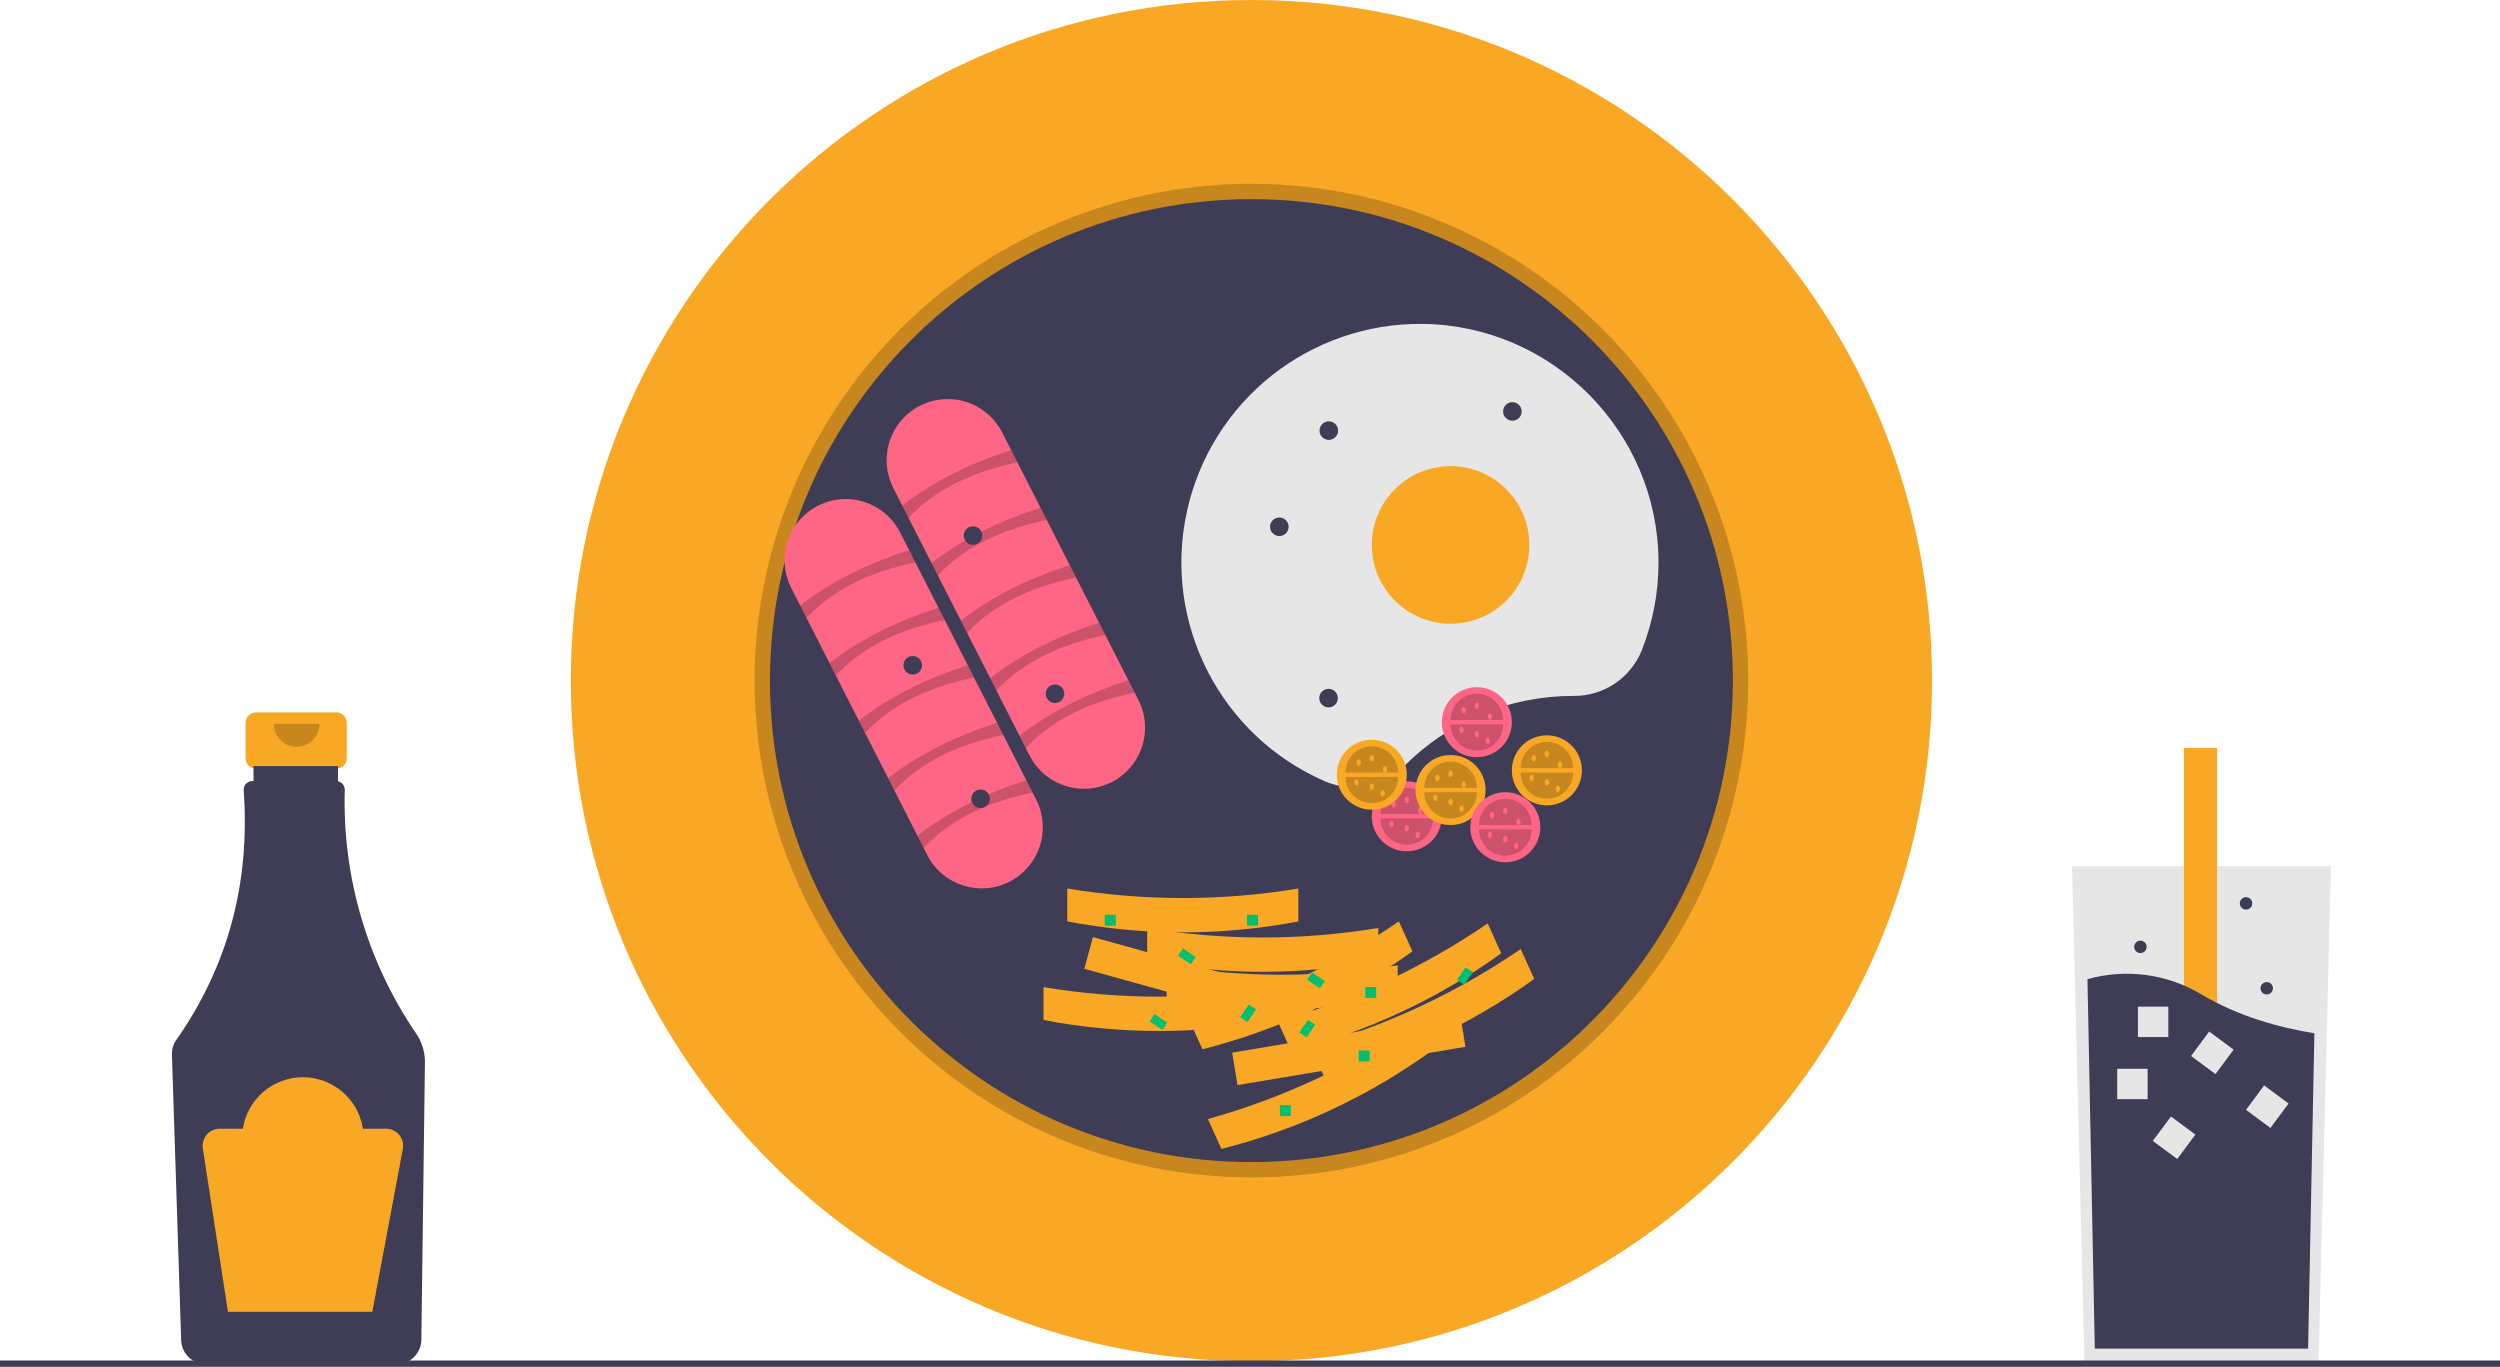
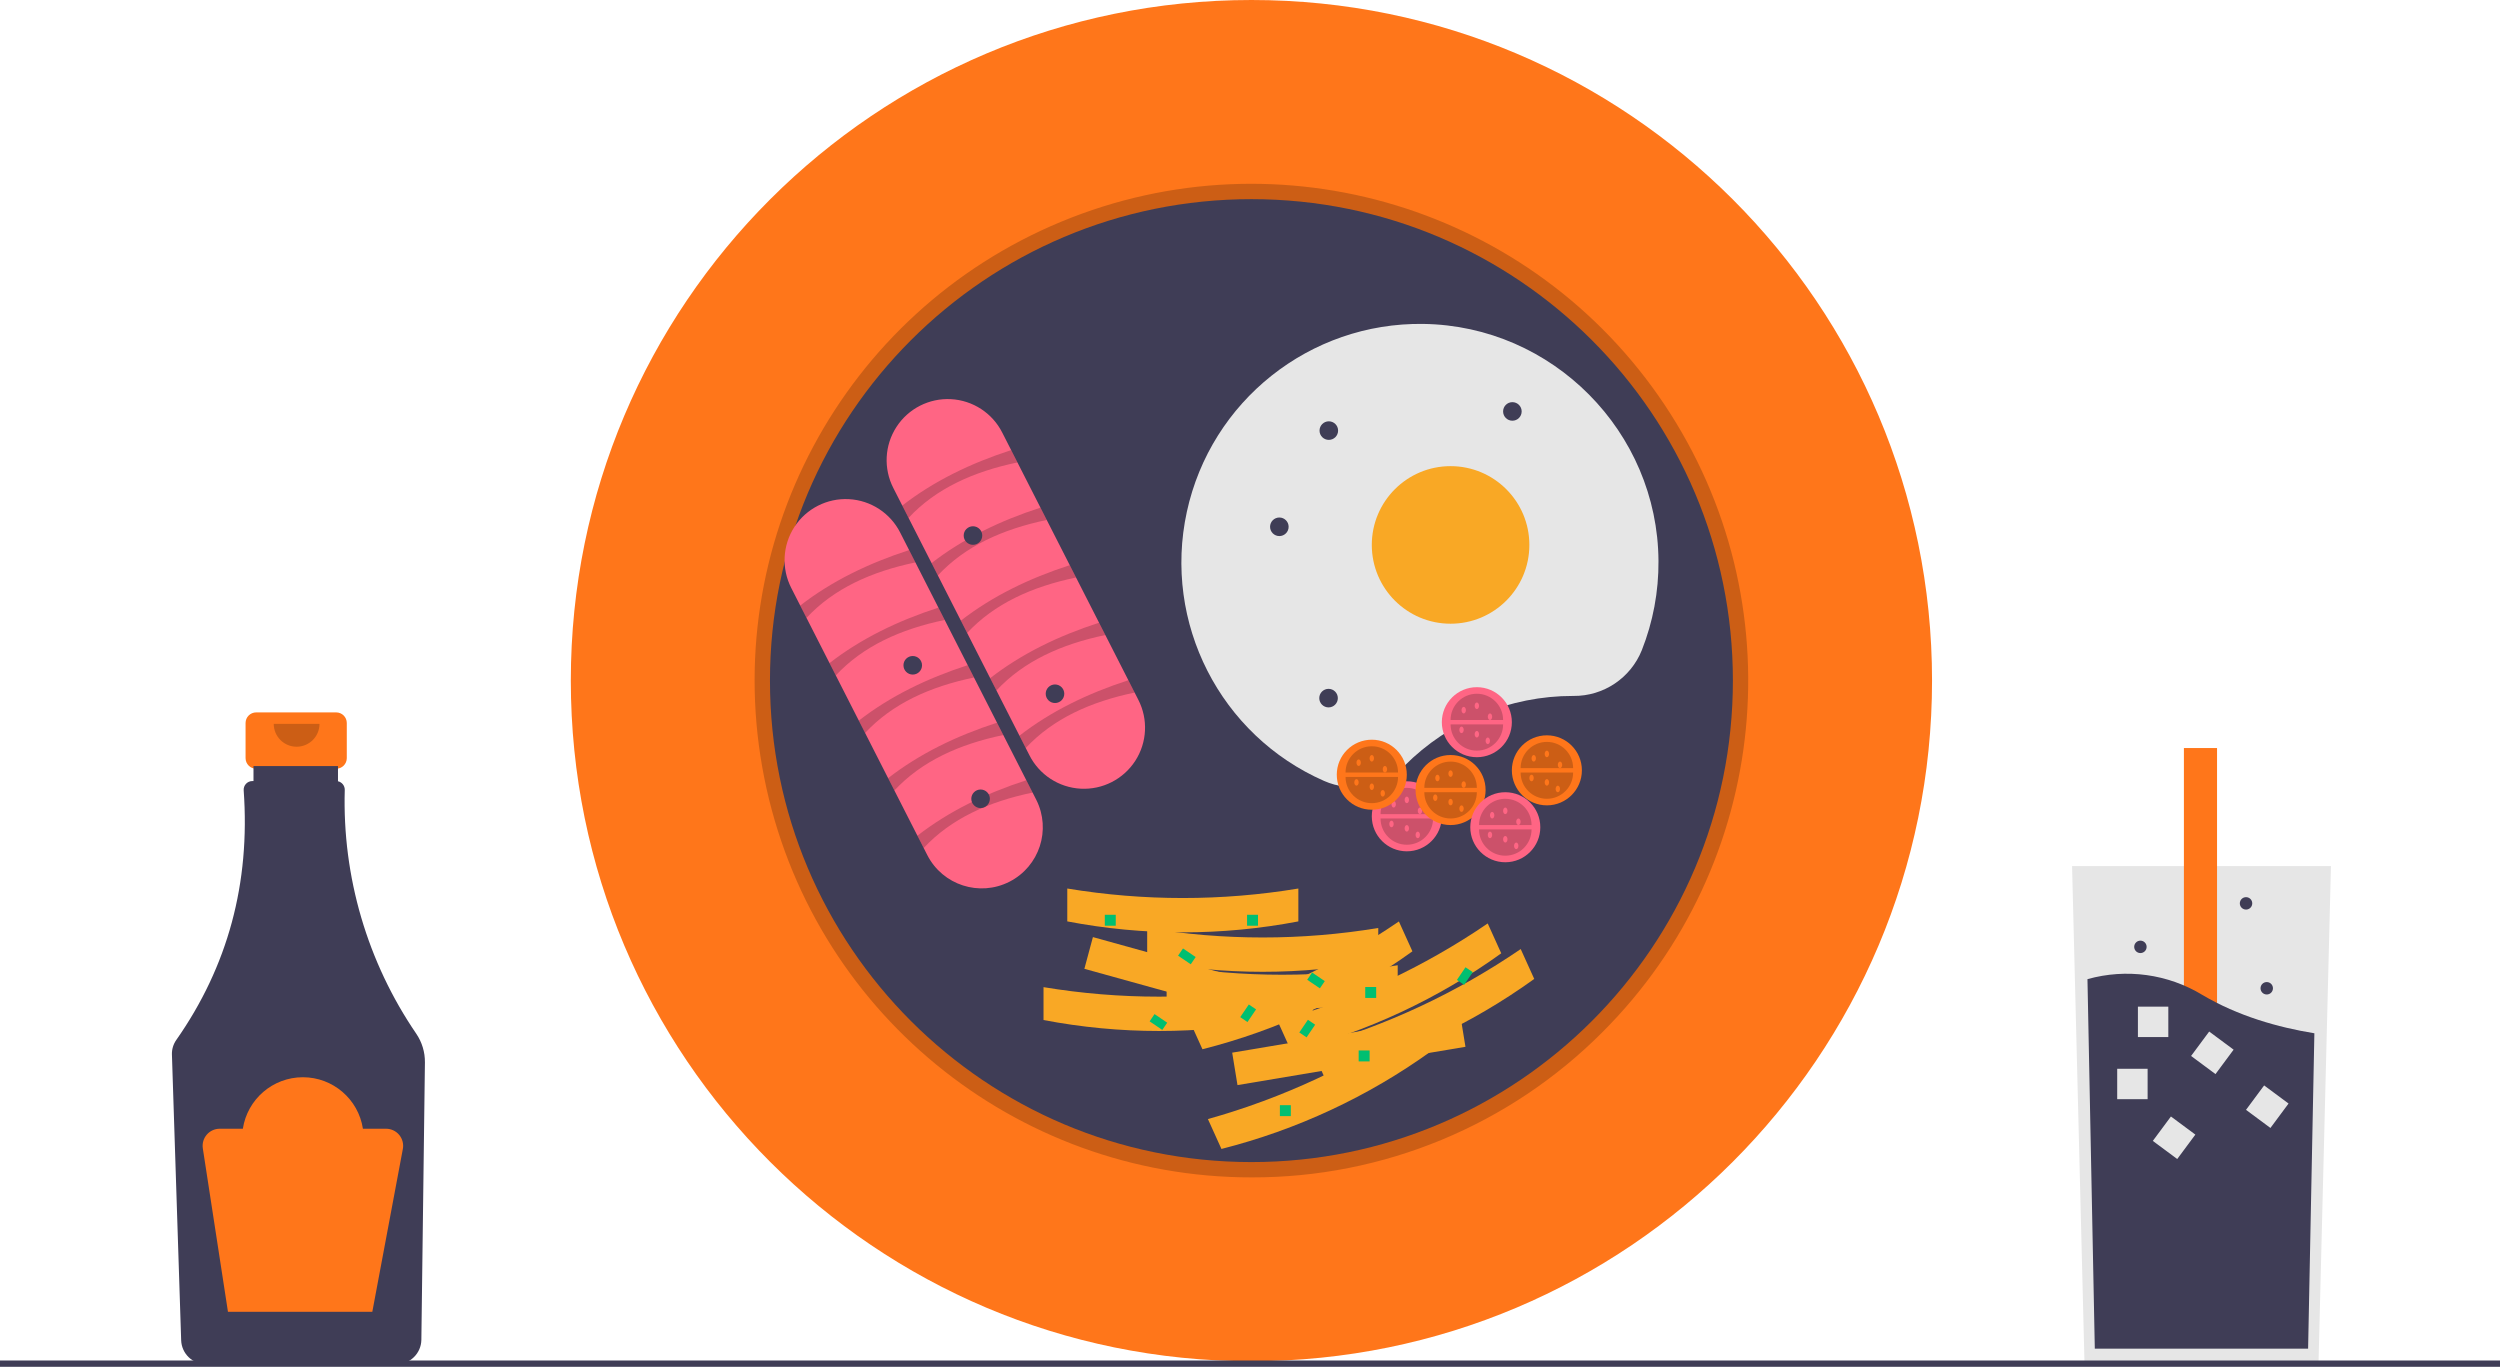
<svg xmlns="http://www.w3.org/2000/svg" data-name="Layer 1" width="888" height="485.489" viewBox="0 0 888 485.489">
-   <path d="M275.412,460.3H246.993a3.768,3.768,0,0,0-3.768,3.768v12.474a3.768,3.768,0,0,0,3.768,3.768h4.709V499h19V480.31h4.709a3.768,3.768,0,0,0,3.768-3.768V464.068A3.768,3.768,0,0,0,275.412,460.3Z" transform="translate(-156 -207.2555)" fill="#f9a826" />
+   <path d="M275.412,460.3H246.993a3.768,3.768,0,0,0-3.768,3.768v12.474a3.768,3.768,0,0,0,3.768,3.768h4.709V499h19V480.31h4.709a3.768,3.768,0,0,0,3.768-3.768V464.068A3.768,3.768,0,0,0,275.412,460.3Z" transform="translate(-156 -207.2555)" fill="#ff761a" />
  <path d="M303.877,574.461a146.105,146.105,0,0,1-25.418-86.624,3.081,3.081,0,0,0-2.405-3.075V479.372H246.039v5.315h-.414a3.08,3.08,0,0,0-3.067,3.308q3.547,49.442-23.954,88.677a8.487,8.487,0,0,0-1.536,5.144l3.282,101.518a8.788,8.788,0,0,0,8.713,8.482h67.887a8.791,8.791,0,0,0,8.718-8.632l1.265-98.566A17.789,17.789,0,0,0,303.877,574.461Z" transform="translate(-156 -207.2555)" fill="#3f3d56" />
  <path d="M269.488,464.365a8.129,8.129,0,0,1-16.258,0" transform="translate(-156 -207.2555)" opacity="0.2" />
-   <path d="M293.13,608.182h-8.221a21.576,21.576,0,0,0-42.649,0h-8.221a6.067,6.067,0,0,0-5.996,6.989l8.929,58.041h51.274l10.846-57.846A6.067,6.067,0,0,0,293.13,608.182Z" transform="translate(-156 -207.2555)" fill="#f9a826" />
+   <path d="M293.13,608.182h-8.221a21.576,21.576,0,0,0-42.649,0h-8.221a6.067,6.067,0,0,0-5.996,6.989l8.929,58.041h51.274l10.846-57.846A6.067,6.067,0,0,0,293.13,608.182Z" transform="translate(-156 -207.2555)" fill="#ff761a" />
  <polygon points="827.952 307.634 825.98 386.448 823.538 484.181 740.414 484.181 737.552 369.675 736 307.634 827.952 307.634" fill="#e6e6e6" />
-   <rect x="775.723" y="265.704" width="11.77" height="155.95" fill="#f9a826" />
+   <rect x="775.723" y="265.704" width="11.77" height="155.95" fill="#ff761a" />
  <path d="M978.067,574.275l-2.226,112.02H900.074l-2.608-131.244a51.634,51.634,0,0,1,40.827,5.615C950.952,568.154,965.173,572.184,978.067,574.275Z" transform="translate(-156 -207.2555)" fill="#3f3d56" />
  <rect x="752.031" y="379.63" width="10.8" height="10.8" fill="#e6e6e6" />
  <rect x="759.387" y="357.562" width="10.8" height="10.8" fill="#e6e6e6" />
  <rect x="936.424" y="575.816" width="10.8" height="10.8" transform="translate(375.5752 -653.9211) rotate(36.56259)" fill="#e6e6e6" />
  <rect x="955.937" y="594.951" width="10.8" height="10.8" transform="translate(390.8143 -661.7792) rotate(36.56259)" fill="#e6e6e6" />
  <rect x="922.834" y="605.986" width="10.8" height="10.8" transform="translate(390.873 -639.8885) rotate(36.56259)" fill="#e6e6e6" />
  <circle cx="805.148" cy="351.035" r="2.207" fill="#3f3d56" />
  <circle cx="760.275" cy="336.323" r="2.207" fill="#3f3d56" />
  <circle cx="797.792" cy="320.875" r="2.207" fill="#3f3d56" />
-   <circle cx="444.508" cy="241.754" r="241.754" fill="#f9a826" />
+   <circle cx="444.508" cy="241.754" r="241.754" fill="#ff761a" />
  <path d="M600.508,625.467a176.456,176.456,0,1,1,124.774-51.683A175.304,175.304,0,0,1,600.508,625.467Zm0-342.031c-91.298,0-165.574,74.276-165.574,165.574,0,91.298,74.276,165.574,165.574,165.574,91.298,0,165.574-74.277,165.574-165.574C766.082,357.711,691.806,283.435,600.508,283.435Z" transform="translate(-156 -207.2555)" opacity="0.2" />
  <circle cx="444.508" cy="241.754" r="171.016" fill="#3f3d56" />
  <path d="M473.327,380.627a21.704,21.704,0,1,1,38.681-19.698l48.316,94.878a21.704,21.704,0,1,1-38.681,19.698Z" transform="translate(-156 -207.2555)" fill="#ff6584" />
  <path d="M478.717,391.21l-2.23-4.379c11.129-8.647,24.198-15.007,38.681-19.698l2.23,4.379C501.722,374.776,488.386,380.817,478.717,391.21Z" transform="translate(-156 -207.2555)" opacity="0.2" />
  <path d="M489.123,411.645l-2.23-4.379c11.129-8.647,24.198-15.007,38.681-19.698l2.23,4.379C512.129,395.211,498.793,401.252,489.123,411.645Z" transform="translate(-156 -207.2555)" opacity="0.2" />
  <path d="M499.53,432.081l-2.23-4.379c11.129-8.647,24.198-15.007,38.681-19.698l2.23,4.379C522.535,415.647,509.199,421.688,499.53,432.081Z" transform="translate(-156 -207.2555)" opacity="0.2" />
  <path d="M509.936,452.516l-2.23-4.379c11.129-8.647,24.198-15.007,38.681-19.698l2.23,4.379C532.942,436.082,519.606,442.123,509.936,452.516Z" transform="translate(-156 -207.2555)" opacity="0.2" />
  <path d="M520.343,472.951l-2.23-4.379c11.129-8.647,24.198-15.007,38.681-19.698l2.23,4.379C543.349,456.517,530.013,462.558,520.343,472.951Z" transform="translate(-156 -207.2555)" opacity="0.2" />
  <path d="M437.079,416.146a21.704,21.704,0,1,1,38.681-19.698l48.316,94.878a21.704,21.704,0,0,1-38.681,19.698Z" transform="translate(-156 -207.2555)" fill="#ff6584" />
  <path d="M442.468,426.729l-2.23-4.379c11.129-8.647,24.198-15.007,38.681-19.698l2.23,4.379C465.474,410.295,452.138,416.336,442.468,426.729Z" transform="translate(-156 -207.2555)" opacity="0.2" />
  <path d="M452.875,447.164l-2.23-4.379c11.129-8.647,24.198-15.007,38.681-19.698l2.23,4.379C475.881,430.73,462.544,436.771,452.875,447.164Z" transform="translate(-156 -207.2555)" opacity="0.2" />
  <path d="M463.281,467.6l-2.23-4.379c11.129-8.647,24.198-15.007,38.681-19.698l2.23,4.379C486.287,451.166,472.951,457.207,463.281,467.6Z" transform="translate(-156 -207.2555)" opacity="0.2" />
  <path d="M473.688,488.035l-2.23-4.379c11.129-8.647,24.198-15.007,38.681-19.698l2.23,4.379C496.694,471.601,483.358,477.642,473.688,488.035Z" transform="translate(-156 -207.2555)" opacity="0.2" />
  <path d="M484.095,508.47l-2.23-4.379c11.129-8.647,24.198-15.007,38.681-19.698l2.23,4.379C507.1,492.036,493.764,498.077,484.095,508.47Z" transform="translate(-156 -207.2555)" opacity="0.2" />
  <path d="M714.778,454.451l.153 0a25.888,25.888,0,0,0,24.239-16.236,84.503,84.503,0,0,0,5.923-31.694c-.271-45.911-37.622-83.575-83.529-84.21a84.744,84.744,0,0,0-35.277,162.32,25.667,25.667,0,0,0,28.506-5.286A84.458,84.458,0,0,1,714.778,454.451Z" transform="translate(-156 -207.2555)" fill="#e6e6e6" />
  <circle cx="515.246" cy="193.559" r="27.984" fill="#f9a825" />
  <circle cx="454.426" cy="187.115" r="3.297" fill="#3f3d56" />
  <circle cx="345.598" cy="190.225" r="3.297" fill="#3f3d56" />
  <circle cx="471.996" cy="152.949" r="3.297" fill="#3f3d56" />
  <circle cx="471.902" cy="247.973" r="3.297" fill="#3f3d56" />
  <circle cx="537.199" cy="146.141" r="3.297" fill="#3f3d56" />
  <circle cx="324.207" cy="236.313" r="3.297" fill="#3f3d56" />
  <circle cx="348.305" cy="283.731" r="3.297" fill="#3f3d56" />
  <circle cx="499.7" cy="289.949" r="12.438" fill="#ff6584" />
  <path d="M665.028,497.982a9.328,9.328,0,0,1-18.656,0" transform="translate(-156 -207.2555)" opacity="0.2" />
  <path d="M646.371,496.428a9.328,9.328,0,0,1,18.656,0" transform="translate(-156 -207.2555)" opacity="0.2" />
  <ellipse cx="495.035" cy="285.674" rx="0.777" ry="1.166" fill="#ff6584" />
  <ellipse cx="499.7" cy="284.119" rx="0.777" ry="1.166" fill="#ff6584" />
  <ellipse cx="499.7" cy="294.225" rx="0.777" ry="1.166" fill="#ff6584" />
  <ellipse cx="504.364" cy="288.006" rx="0.777" ry="1.166" fill="#ff6584" />
  <ellipse cx="503.586" cy="296.557" rx="0.777" ry="1.166" fill="#ff6584" />
  <ellipse cx="494.258" cy="292.67" rx="0.777" ry="1.166" fill="#ff6584" />
  <circle cx="524.575" cy="256.524" r="12.438" fill="#ff6584" />
  <path d="M689.903,464.556a9.328,9.328,0,0,1-18.656,0" transform="translate(-156 -207.2555)" opacity="0.2" />
  <path d="M671.246,463.002a9.328,9.328,0,0,1,18.656,0" transform="translate(-156 -207.2555)" opacity="0.2" />
  <ellipse cx="519.91" cy="252.248" rx="0.777" ry="1.166" fill="#ff6584" />
  <ellipse cx="524.575" cy="250.693" rx="0.777" ry="1.166" fill="#ff6584" />
  <ellipse cx="524.575" cy="260.799" rx="0.777" ry="1.166" fill="#ff6584" />
  <ellipse cx="529.239" cy="254.58" rx="0.777" ry="1.166" fill="#ff6584" />
  <ellipse cx="528.461" cy="263.131" rx="0.777" ry="1.166" fill="#ff6584" />
  <ellipse cx="519.133" cy="259.244" rx="0.777" ry="1.166" fill="#ff6584" />
-   <circle cx="549.45" cy="273.625" r="12.438" fill="#f9a826" />
+   <circle cx="549.45" cy="273.625" r="12.438" fill="#ff761a" />
  <path d="M714.778,481.658a9.328,9.328,0,0,1-18.656,0" transform="translate(-156 -207.2555)" opacity="0.2" />
  <path d="M696.121,480.103a9.328,9.328,0,0,1,18.656,0" transform="translate(-156 -207.2555)" opacity="0.2" />
-   <ellipse cx="544.785" cy="269.35" rx="0.777" ry="1.166" fill="#f9a826" />
-   <ellipse cx="549.45" cy="267.795" rx="0.777" ry="1.166" fill="#f9a826" />
-   <ellipse cx="549.45" cy="277.901" rx="0.777" ry="1.166" fill="#f9a826" />
-   <ellipse cx="554.114" cy="271.682" rx="0.777" ry="1.166" fill="#f9a826" />
-   <ellipse cx="553.336" cy="280.233" rx="0.777" ry="1.166" fill="#f9a826" />
-   <ellipse cx="544.008" cy="276.346" rx="0.777" ry="1.166" fill="#f9a826" />
-   <circle cx="487.262" cy="275.18" r="12.438" fill="#f9a826" />
+   <ellipse cx="544.785" cy="269.35" rx="0.777" ry="1.166" fill="#ff761a" />
+   <ellipse cx="549.45" cy="267.795" rx="0.777" ry="1.166" fill="#ff761a" />
+   <ellipse cx="549.45" cy="277.901" rx="0.777" ry="1.166" fill="#ff761a" />
+   <ellipse cx="554.114" cy="271.682" rx="0.777" ry="1.166" fill="#ff761a" />
+   <ellipse cx="553.336" cy="280.233" rx="0.777" ry="1.166" fill="#ff761a" />
+   <ellipse cx="544.008" cy="276.346" rx="0.777" ry="1.166" fill="#ff761a" />
+   <circle cx="487.262" cy="275.18" r="12.438" fill="#ff761a" />
  <path d="M652.59,483.213a9.328,9.328,0,0,1-18.656,0" transform="translate(-156 -207.2555)" opacity="0.2" />
  <path d="M633.934,481.658a9.328,9.328,0,0,1,18.656,0" transform="translate(-156 -207.2555)" opacity="0.2" />
-   <ellipse cx="482.598" cy="270.904" rx="0.777" ry="1.166" fill="#f9a826" />
-   <ellipse cx="487.262" cy="269.35" rx="0.777" ry="1.166" fill="#f9a826" />
-   <ellipse cx="487.262" cy="279.455" rx="0.777" ry="1.166" fill="#f9a826" />
-   <ellipse cx="491.926" cy="273.236" rx="0.777" ry="1.166" fill="#f9a826" />
-   <ellipse cx="491.149" cy="281.787" rx="0.777" ry="1.166" fill="#f9a826" />
-   <ellipse cx="481.821" cy="277.901" rx="0.777" ry="1.166" fill="#f9a826" />
-   <circle cx="515.246" cy="280.621" r="12.438" fill="#f9a826" />
+   <ellipse cx="482.598" cy="270.904" rx="0.777" ry="1.166" fill="#ff761a" />
+   <ellipse cx="487.262" cy="269.35" rx="0.777" ry="1.166" fill="#ff761a" />
+   <ellipse cx="487.262" cy="279.455" rx="0.777" ry="1.166" fill="#ff761a" />
+   <ellipse cx="491.926" cy="273.236" rx="0.777" ry="1.166" fill="#ff761a" />
+   <ellipse cx="491.149" cy="281.787" rx="0.777" ry="1.166" fill="#ff761a" />
+   <ellipse cx="481.821" cy="277.901" rx="0.777" ry="1.166" fill="#ff761a" />
+   <circle cx="515.246" cy="280.621" r="12.438" fill="#ff761a" />
  <path d="M680.575,488.654a9.328,9.328,0,1,1-18.656,0" transform="translate(-156 -207.2555)" opacity="0.2" />
  <path d="M661.918,487.099a9.328,9.328,0,1,1,18.656,0" transform="translate(-156 -207.2555)" opacity="0.2" />
-   <ellipse cx="510.582" cy="276.346" rx="0.777" ry="1.166" fill="#f9a826" />
-   <ellipse cx="515.246" cy="274.791" rx="0.777" ry="1.166" fill="#f9a826" />
-   <ellipse cx="515.246" cy="284.897" rx="0.777" ry="1.166" fill="#f9a826" />
-   <ellipse cx="519.91" cy="278.678" rx="0.777" ry="1.166" fill="#f9a826" />
-   <ellipse cx="519.133" cy="287.229" rx="0.777" ry="1.166" fill="#f9a826" />
-   <ellipse cx="509.805" cy="283.342" rx="0.777" ry="1.166" fill="#f9a826" />
+   <ellipse cx="510.582" cy="276.346" rx="0.777" ry="1.166" fill="#ff761a" />
+   <ellipse cx="515.246" cy="274.791" rx="0.777" ry="1.166" fill="#ff761a" />
+   <ellipse cx="515.246" cy="284.897" rx="0.777" ry="1.166" fill="#ff761a" />
+   <ellipse cx="519.91" cy="278.678" rx="0.777" ry="1.166" fill="#ff761a" />
+   <ellipse cx="519.133" cy="287.229" rx="0.777" ry="1.166" fill="#ff761a" />
+   <ellipse cx="509.805" cy="283.342" rx="0.777" ry="1.166" fill="#ff761a" />
  <circle cx="534.68" cy="293.836" r="12.438" fill="#ff6584" />
  <path d="M700.008,501.869a9.328,9.328,0,1,1-18.656,0" transform="translate(-156 -207.2555)" opacity="0.2" />
  <path d="M681.352,500.314a9.328,9.328,0,1,1,18.656,0" transform="translate(-156 -207.2555)" opacity="0.2" />
  <ellipse cx="530.016" cy="289.561" rx="0.777" ry="1.166" fill="#ff6584" />
  <ellipse cx="534.68" cy="288.006" rx="0.777" ry="1.166" fill="#ff6584" />
  <ellipse cx="534.68" cy="298.111" rx="0.777" ry="1.166" fill="#ff6584" />
  <ellipse cx="539.344" cy="291.893" rx="0.777" ry="1.166" fill="#ff6584" />
  <ellipse cx="538.567" cy="300.443" rx="0.777" ry="1.166" fill="#ff6584" />
  <ellipse cx="529.239" cy="296.557" rx="0.777" ry="1.166" fill="#ff6584" />
  <circle cx="374.734" cy="246.418" r="3.297" fill="#3f3d56" />
  <polygon points="464.345 366.08 385.17 344.123 388.203 332.857 467.378 354.815 464.345 366.08" fill="#f9a825" />
  <path d="M608.738,569.57a218.268,218.268,0,0,1-82.078,0V557.892a250.991,250.991,0,0,0,82.078,0Z" transform="translate(-156 -207.2555)" fill="#f9a825" />
  <path d="M617.176,534.536a218.268,218.268,0,0,1-82.078,0V522.857a250.992,250.992,0,0,0,82.078,0Z" transform="translate(-156 -207.2555)" fill="#f9a825" />
  <path d="M645.558,548.549a218.268,218.268,0,0,1-82.078,0v-11.678a250.992,250.992,0,0,0,82.078,0Z" transform="translate(-156 -207.2555)" fill="#f9a825" />
  <path d="M652.462,561.785a218.268,218.268,0,0,1-82.078,0v-11.678a250.992,250.992,0,0,0,82.078,0Z" transform="translate(-156 -207.2555)" fill="#f9a825" />
  <polygon points="520.531 371.824 439.554 385.426 437.676 373.904 518.652 360.302 520.531 371.824" fill="#f9a825" />
  <path d="M664.435,580.577a219.97,219.97,0,0,1-74.58,34.784l-4.804-10.612a252.954,252.954,0,0,0,74.58-34.784Z" transform="translate(-156 -207.2555)" fill="#f9a825" />
  <path d="M657.689,545.166a219.97,219.97,0,0,1-74.58,34.784l-4.804-10.612a252.954,252.954,0,0,0,74.58-34.784Z" transform="translate(-156 -207.2555)" fill="#f9a825" />
  <path d="M689.243,545.872a219.97,219.97,0,0,1-74.58,34.784l-4.804-10.612a252.955,252.955,0,0,0,74.58-34.784Z" transform="translate(-156 -207.2555)" fill="#f9a825" />
  <path d="M700.962,554.972a219.97,219.97,0,0,1-74.58,34.784L621.577,579.145a252.954,252.954,0,0,0,74.58-34.784Z" transform="translate(-156 -207.2555)" fill="#f9a825" />
  <rect x="442.953" y="324.93" width="3.887" height="3.887" fill="#00bf71" />
  <rect x="454.614" y="392.559" width="3.887" height="3.887" fill="#00bf71" />
  <rect x="392.426" y="324.93" width="3.887" height="3.887" fill="#00bf71" />
  <rect x="482.598" y="373.125" width="3.887" height="3.887" fill="#00bf71" />
  <rect x="484.93" y="350.582" width="3.887" height="3.887" fill="#00bf71" />
  <rect x="574.856" y="545.4" width="5.441" height="3.109" transform="translate(250.708 -437.1907) rotate(34.15572)" fill="#00bf71" />
  <rect x="620.719" y="553.951" width="5.441" height="3.109" transform="translate(263.4195 -461.4654) rotate(34.15572)" fill="#00bf71" />
  <rect x="564.75" y="568.721" width="5.441" height="3.109" transform="translate(262.058 -427.4946) rotate(34.15572)" fill="#00bf71" />
  <rect x="596.621" y="565.611" width="5.441" height="3.109" transform="translate(1249.177 182.3778) rotate(124.1557)" fill="#00bf71" />
  <rect x="617.61" y="571.053" width="5.441" height="3.109" transform="translate(1286.452 173.5061) rotate(124.1557)" fill="#00bf71" />
  <rect x="673.578" y="552.396" width="5.441" height="3.109" transform="matrix(-0.56144, 0.82751, -0.82751, -0.56144, 1358.406, 98.06043)" fill="#00bf71" />
  <rect y="483.248" width="888" height="2.241" fill="#3f3d56" />
</svg>
